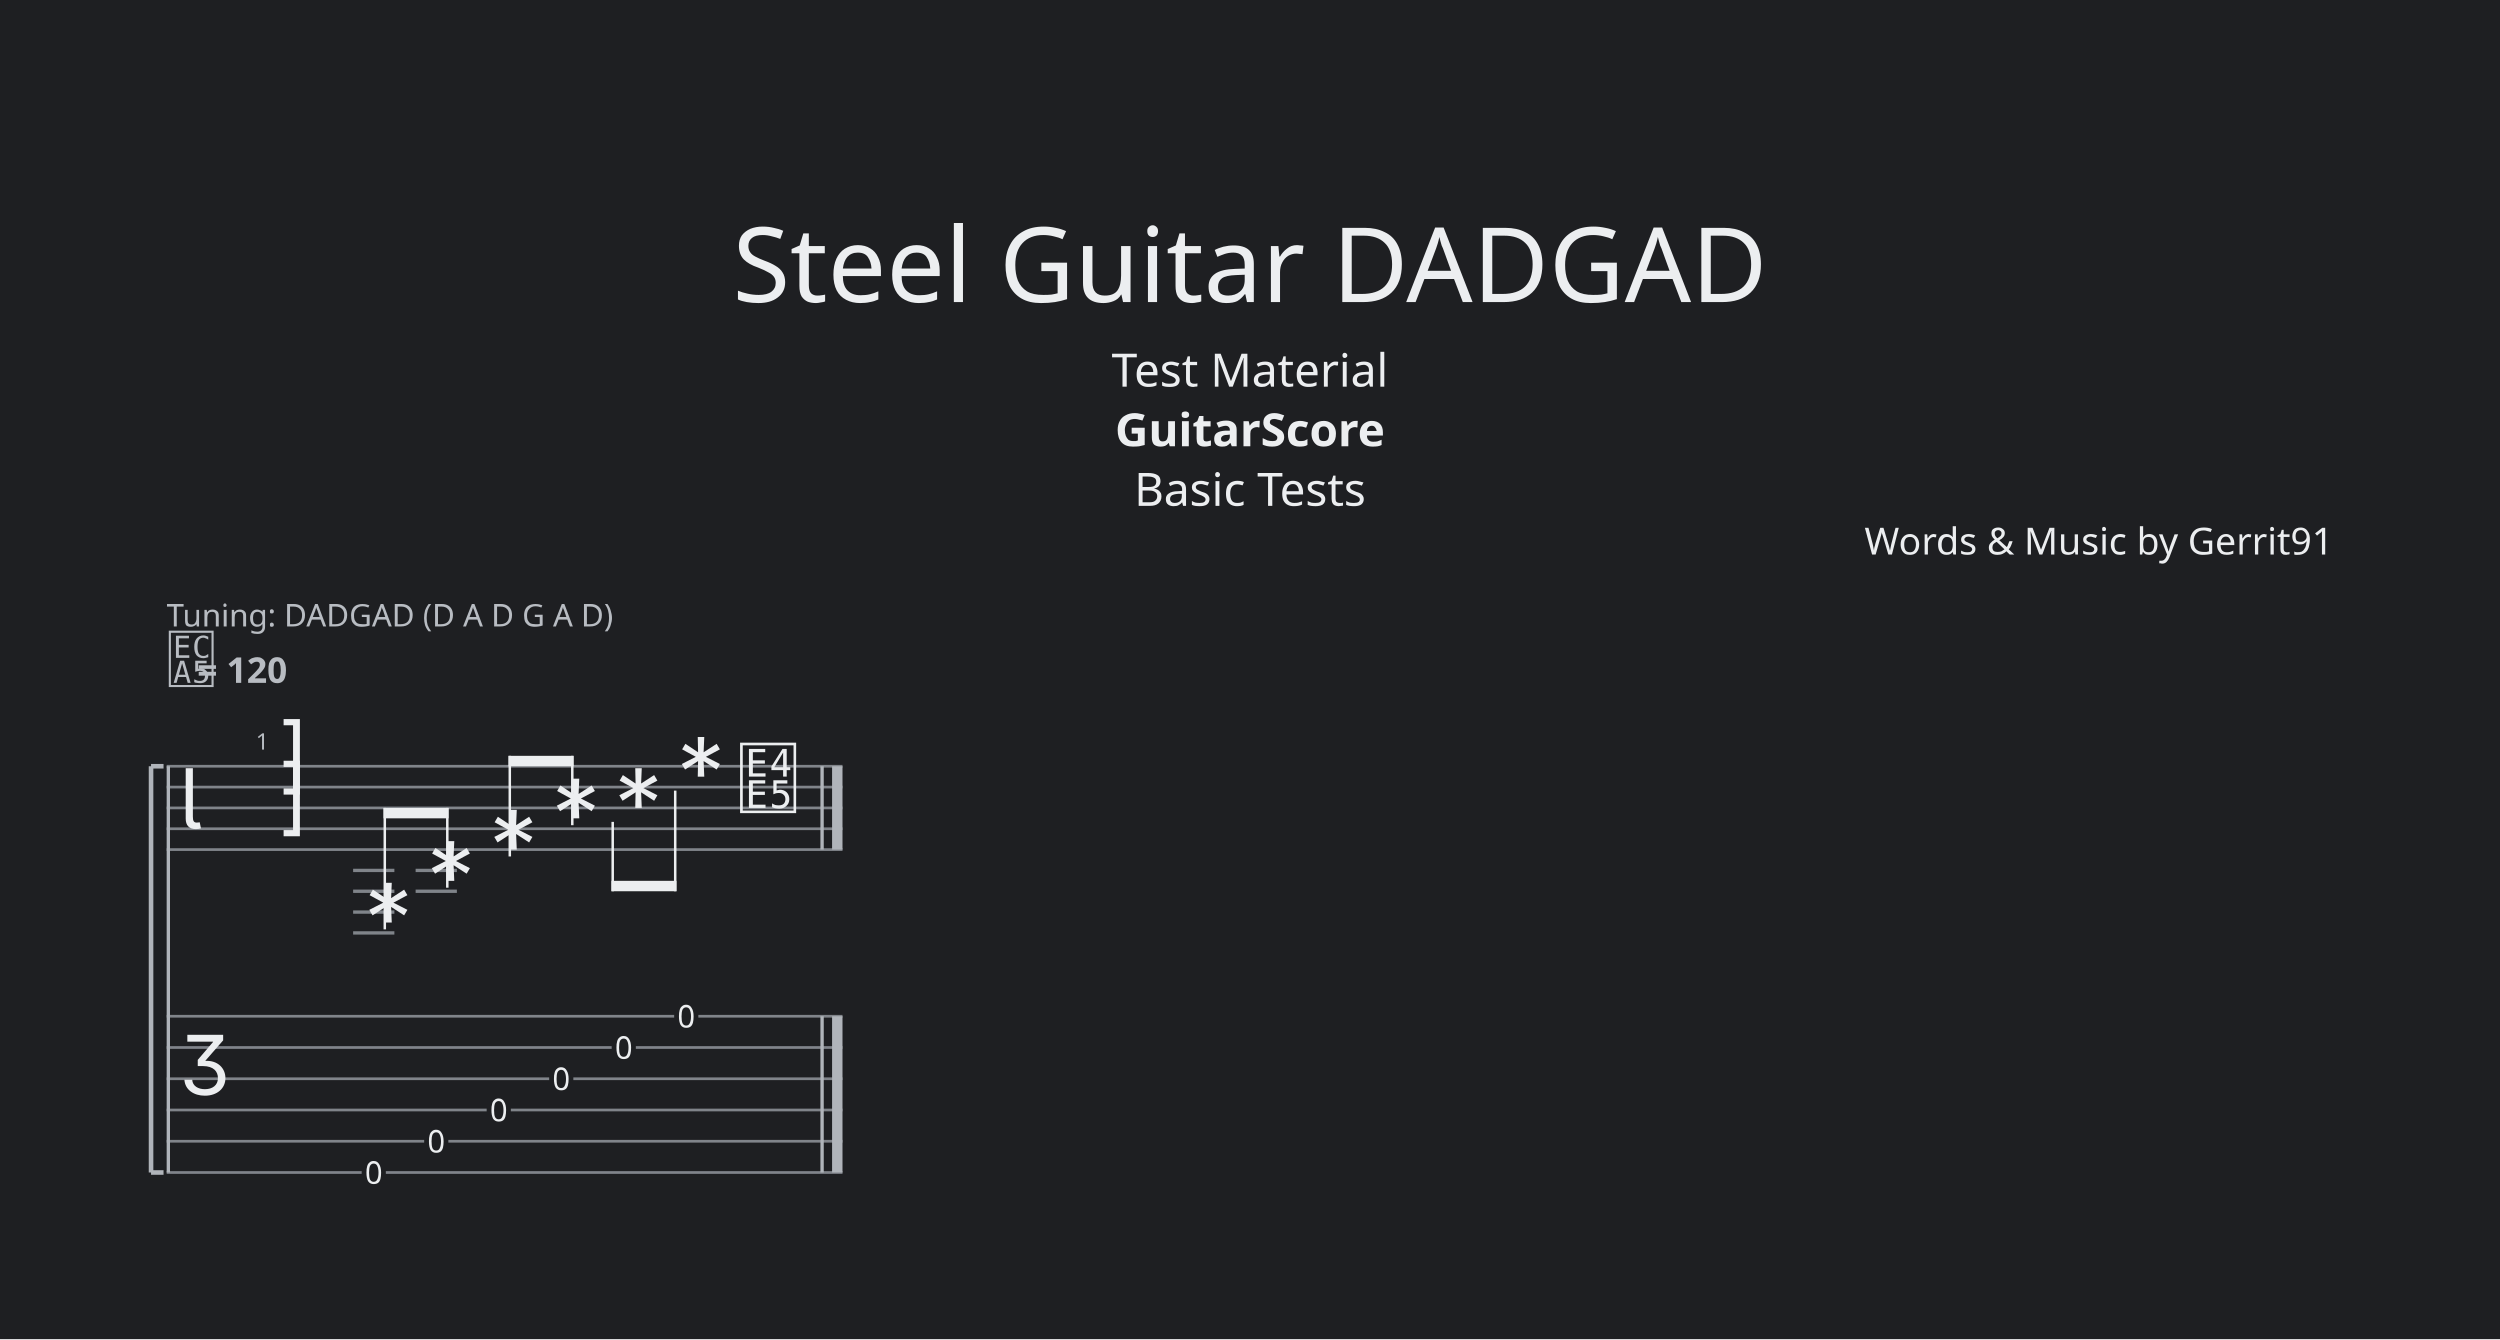
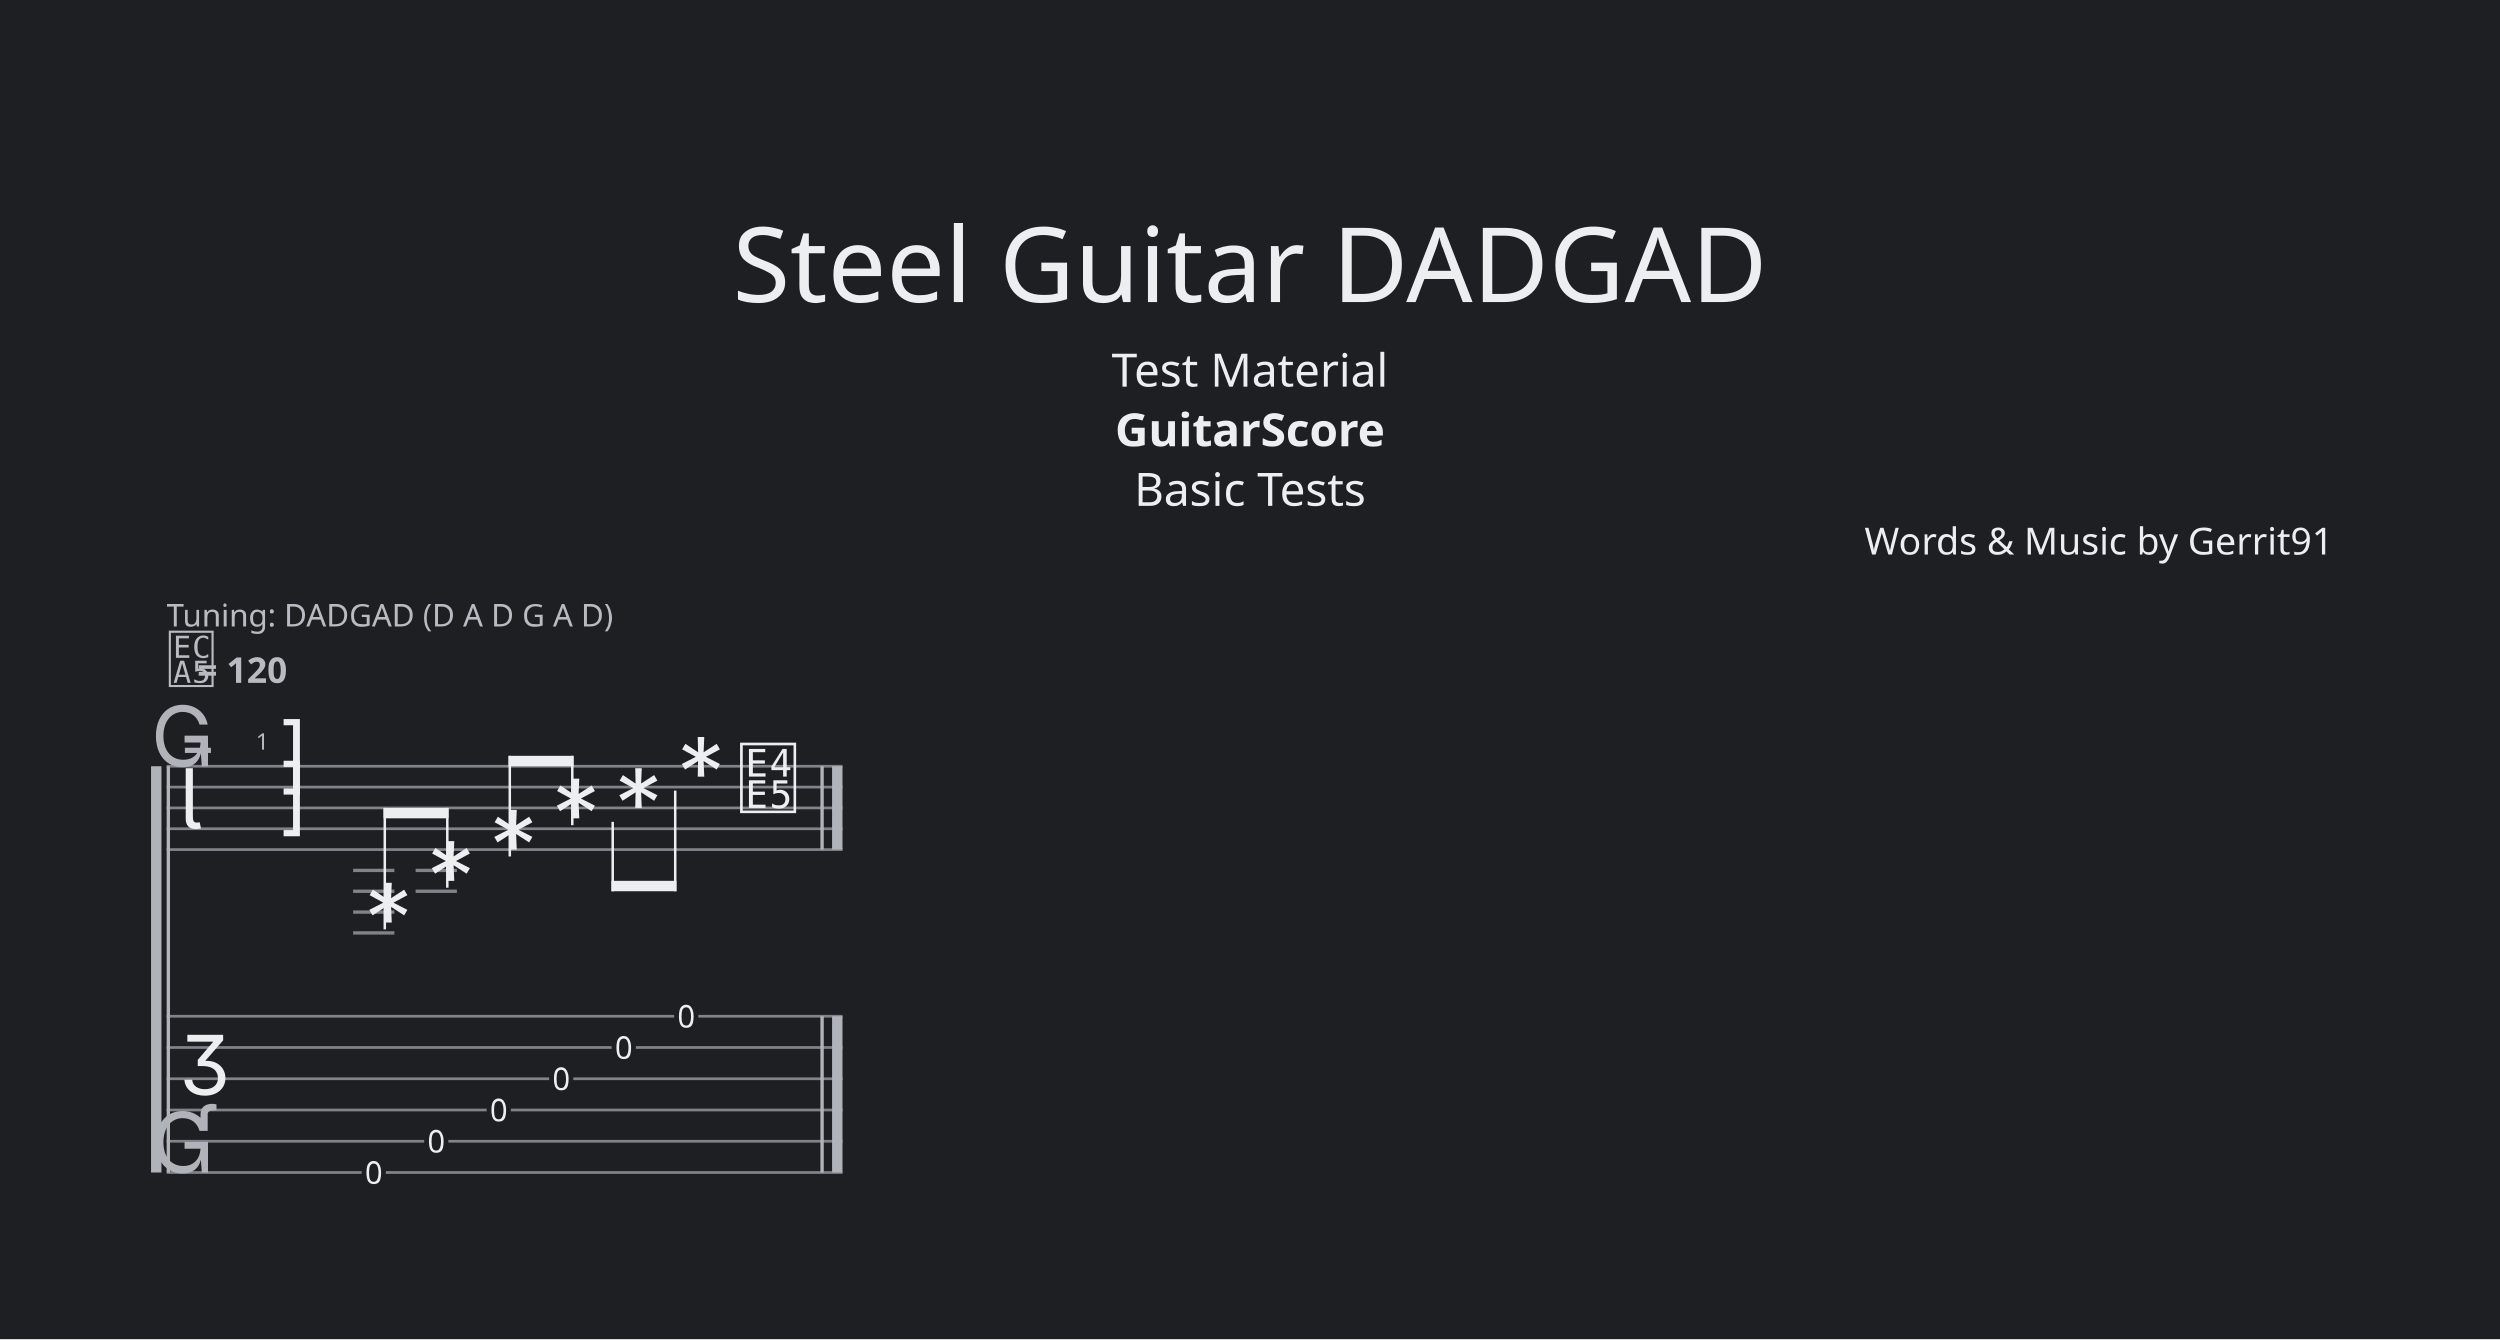
<svg xmlns="http://www.w3.org/2000/svg" width="210mm" height="112.49mm" viewBox="0 0 120 64.28">
  <rect width="100%" height="100%" fill="#1e1f22" />
  <text x="60" y="14.5" font-family="Noto Sans" font-size="5" text-anchor="middle" fill="#eceef0">Steel Guitar DADGAD</text>
  <text x="60" y="18.56" font-family="Noto Sans" font-size="2.2" text-anchor="middle" fill="#eceef0">Test Material</text>
  <text x="60" y="21.42" font-family="Noto Sans" font-size="2.2" font-weight="bold" text-anchor="middle" fill="#eceef0">GuitarScore</text>
  <text x="60" y="24.28" font-family="Noto Sans" font-size="2.2" text-anchor="middle" fill="#eceef0">Basic Tests</text>
  <text x="112" y="26.62" font-family="Noto Sans" font-size="1.8" text-anchor="end" fill="#eceef0">Words &amp; Music by Gerrit91</text>
  <text x="8" y="30.07" font-family="Noto Sans" font-size="1.5" fill="#b8bcc2">Tuning: DADGAD (D A D G A D)</text>
  <text x="9.46" y="32.78" font-family="Noto Sans" font-size="1.7" font-weight="bold" fill="#b8bcc2">= 120</text>
  <text x="8" y="32.78" font-family="Bravura" font-size="3.2" fill="#b8bcc2" data-glyph="metNoteQuarterUp"></text>
  <line x1="8" y1="48.78" x2="40.44" y2="48.78" stroke="#80848a" stroke-width="0.13" />
  <line x1="8" y1="50.28" x2="40.44" y2="50.28" stroke="#80848a" stroke-width="0.13" />
  <line x1="8" y1="51.78" x2="40.44" y2="51.78" stroke="#80848a" stroke-width="0.13" />
  <line x1="8" y1="53.28" x2="40.44" y2="53.28" stroke="#80848a" stroke-width="0.13" />
  <line x1="8" y1="54.78" x2="40.44" y2="54.78" stroke="#80848a" stroke-width="0.13" />
  <line x1="8" y1="56.28" x2="40.44" y2="56.28" stroke="#80848a" stroke-width="0.13" />
  <text x="8.6" y="52.56" font-family="Bravura" font-size="3.97" fill="#eceef0" data-glyph="6stringTabClef"></text>
  <line x1="8" y1="36.78" x2="40.44" y2="36.78" stroke="#80848a" stroke-width="0.13" />
  <line x1="8" y1="37.78" x2="40.44" y2="37.78" stroke="#80848a" stroke-width="0.13" />
  <line x1="8" y1="38.78" x2="40.44" y2="38.78" stroke="#80848a" stroke-width="0.13" />
  <line x1="8" y1="39.78" x2="40.44" y2="39.78" stroke="#80848a" stroke-width="0.13" />
  <line x1="8" y1="40.78" x2="40.44" y2="40.78" stroke="#80848a" stroke-width="0.13" />
  <text x="8.6" y="39.78" font-family="Bravura" font-size="4" fill="#eceef0" data-glyph="gClef"></text>
  <text x="12.28" y="35.98" font-family="Noto Sans" font-size="1.1" fill="#b8bcc2">1</text>
  <text x="13.38" y="37.78" font-family="Bravura" font-size="4" fill="#eceef0" data-glyph="timeSig4"></text>
  <text x="13.38" y="39.78" font-family="Bravura" font-size="4" fill="#eceef0" data-glyph="timeSig4"></text>
  <rect x="17.36" y="55.54" width="1.16" height="1.47" fill="#1e1f22" />
  <text x="17.94" y="56.82" font-family="Noto Sans" font-size="1.5" text-anchor="middle" fill="#eceef0">0</text>
  <rect x="20.36" y="54.04" width="1.16" height="1.47" fill="#1e1f22" />
  <text x="20.94" y="55.32" font-family="Noto Sans" font-size="1.5" text-anchor="middle" fill="#eceef0">0</text>
  <rect x="23.36" y="52.54" width="1.16" height="1.47" fill="#1e1f22" />
  <text x="23.94" y="53.82" font-family="Noto Sans" font-size="1.5" text-anchor="middle" fill="#eceef0">0</text>
  <rect x="26.36" y="51.04" width="1.16" height="1.47" fill="#1e1f22" />
  <text x="26.94" y="52.32" font-family="Noto Sans" font-size="1.5" text-anchor="middle" fill="#eceef0">0</text>
  <rect x="29.36" y="49.54" width="1.16" height="1.47" fill="#1e1f22" />
  <text x="29.94" y="50.82" font-family="Noto Sans" font-size="1.5" text-anchor="middle" fill="#eceef0">0</text>
  <rect x="32.36" y="48.04" width="1.16" height="1.47" fill="#1e1f22" />
  <text x="32.94" y="49.32" font-family="Noto Sans" font-size="1.5" text-anchor="middle" fill="#eceef0">0</text>
  <line x1="16.95" y1="44.78" x2="18.93" y2="44.78" stroke="#80848a" stroke-width="0.16" />
  <line x1="16.95" y1="43.78" x2="18.93" y2="43.78" stroke="#80848a" stroke-width="0.16" />
  <line x1="16.95" y1="42.78" x2="18.93" y2="42.78" stroke="#80848a" stroke-width="0.16" />
  <line x1="16.95" y1="41.78" x2="18.93" y2="41.78" stroke="#80848a" stroke-width="0.16" />
  <text x="17.35" y="44.78" font-family="Bravura" font-size="4" fill="#eceef0" data-glyph="noteheadBlack"></text>
  <line x1="18.47" y1="44.61" x2="18.47" y2="38.78" stroke="#eceef0" stroke-width="0.12" />
  <line x1="19.95" y1="42.78" x2="21.93" y2="42.78" stroke="#80848a" stroke-width="0.16" />
  <line x1="19.95" y1="41.78" x2="21.93" y2="41.78" stroke="#80848a" stroke-width="0.16" />
  <text x="20.35" y="42.78" font-family="Bravura" font-size="4" fill="#eceef0" data-glyph="noteheadBlack"></text>
  <line x1="21.47" y1="42.61" x2="21.47" y2="38.78" stroke="#eceef0" stroke-width="0.12" />
  <text x="23.35" y="41.28" font-family="Bravura" font-size="4" fill="#eceef0" data-glyph="noteheadBlack"></text>
  <line x1="24.47" y1="41.11" x2="24.47" y2="36.28" stroke="#eceef0" stroke-width="0.12" />
  <text x="26.35" y="39.78" font-family="Bravura" font-size="4" fill="#eceef0" data-glyph="noteheadBlack"></text>
  <line x1="27.47" y1="39.61" x2="27.47" y2="36.28" stroke="#eceef0" stroke-width="0.12" />
  <text x="29.35" y="39.28" font-family="Bravura" font-size="4" fill="#eceef0" data-glyph="noteheadBlack"></text>
  <line x1="29.41" y1="39.45" x2="29.41" y2="42.78" stroke="#eceef0" stroke-width="0.12" />
  <text x="32.35" y="37.78" font-family="Bravura" font-size="4" fill="#eceef0" data-glyph="noteheadBlack"></text>
  <line x1="32.41" y1="37.95" x2="32.41" y2="42.78" stroke="#eceef0" stroke-width="0.12" />
  <text x="35.4" y="38.78" font-family="Bravura" font-size="4" fill="#eceef0" data-glyph="restQuarter"></text>
  <rect x="18.41" y="38.78" width="3.12" height="0.5" fill="#eceef0" />
  <rect x="24.41" y="36.28" width="3.12" height="0.5" fill="#eceef0" />
  <rect x="29.35" y="42.28" width="3.12" height="0.5" fill="#eceef0" />
  <line x1="39.46" y1="48.78" x2="39.46" y2="56.28" stroke="#b0b4ba" stroke-width="0.16" />
  <line x1="40.19" y1="48.78" x2="40.19" y2="56.28" stroke="#b0b4ba" stroke-width="0.5" />
  <line x1="39.46" y1="36.78" x2="39.46" y2="40.78" stroke="#b0b4ba" stroke-width="0.16" />
  <line x1="40.19" y1="36.78" x2="40.19" y2="40.78" stroke="#b0b4ba" stroke-width="0.5" />
  <line x1="8.08" y1="36.78" x2="8.08" y2="56.28" stroke="#b0b4ba" stroke-width="0.16" />
-   <line x1="7.25" y1="36.78" x2="7.25" y2="56.28" stroke="#b0b4ba" stroke-width="0.22" />
-   <line x1="7.25" y1="36.78" x2="7.85" y2="36.78" stroke="#b0b4ba" stroke-width="0.22" />
-   <line x1="7.25" y1="56.28" x2="7.85" y2="56.28" stroke="#b0b4ba" stroke-width="0.22" />
+   <line x1="7.5" y1="36.78" x2="7.5" y2="56.28" stroke="#b0b4ba" stroke-width="0.5" />
+   <text x="7.25" y="36.78" font-family="Bravura" font-size="4" fill="#b0b4ba" data-glyph="bracketTop"></text>
+   <text x="7.25" y="56.28" font-family="Bravura" font-size="4" fill="#b0b4ba" data-glyph="bracketBottom"></text>
</svg>
